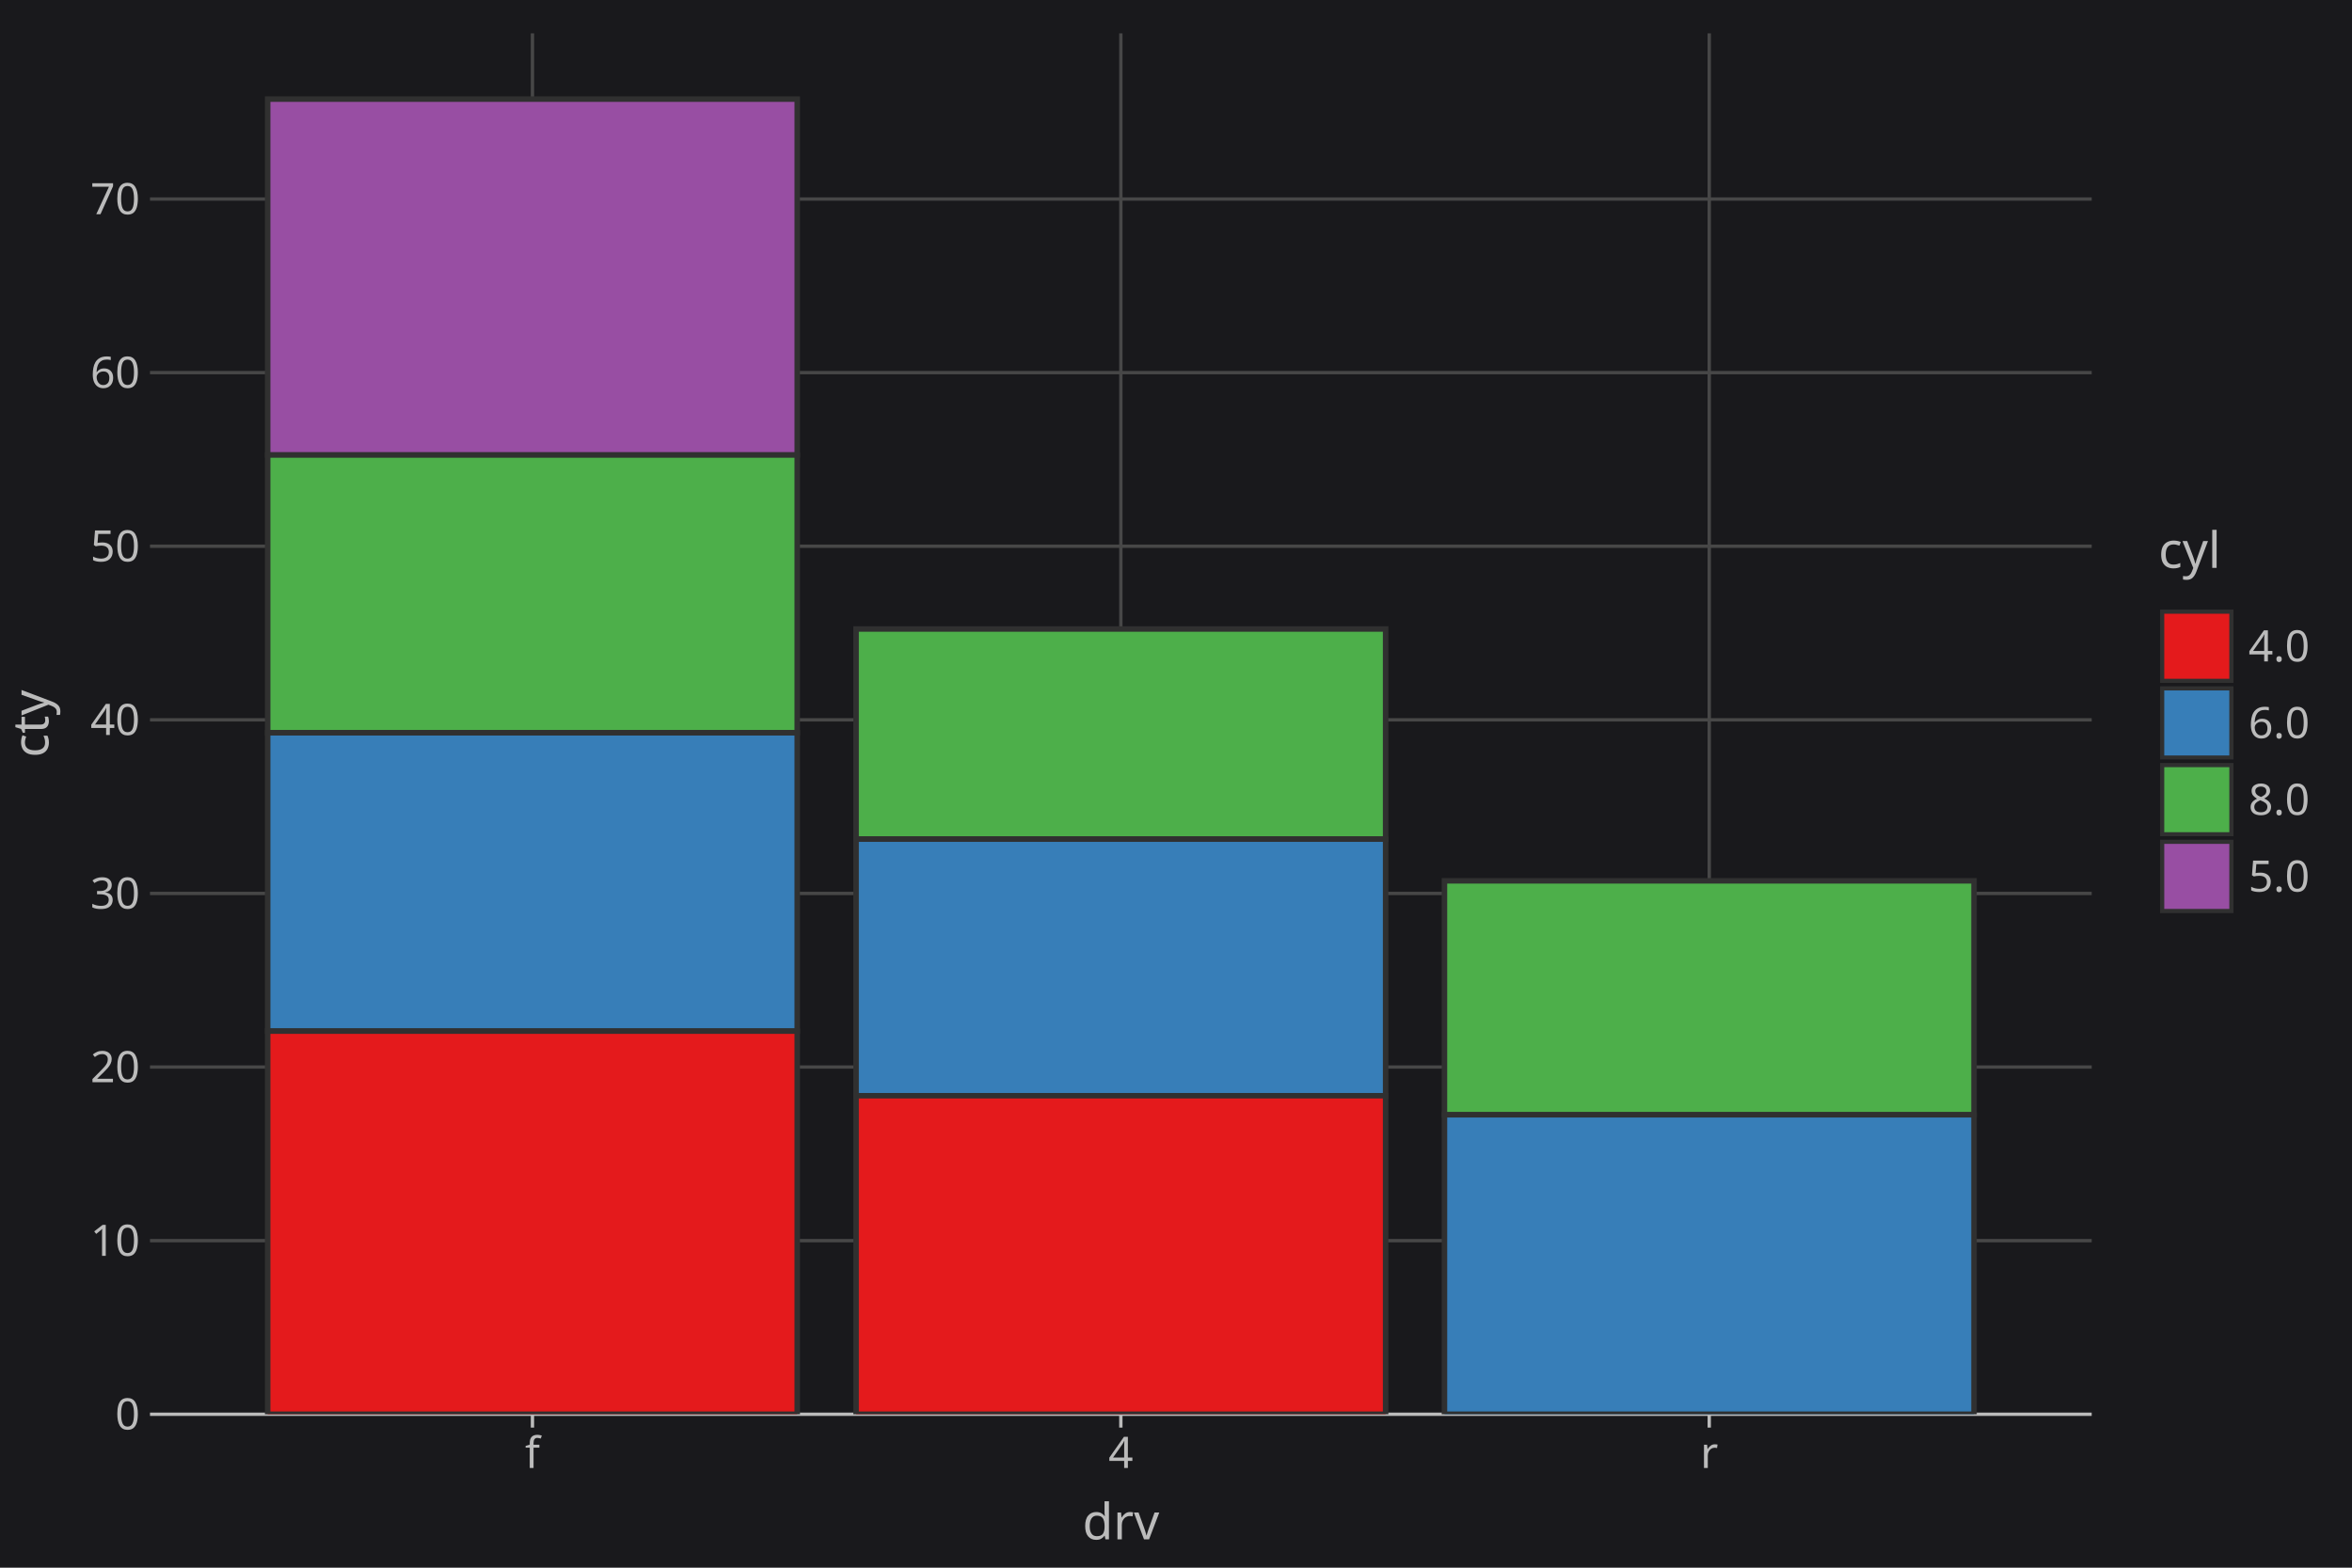
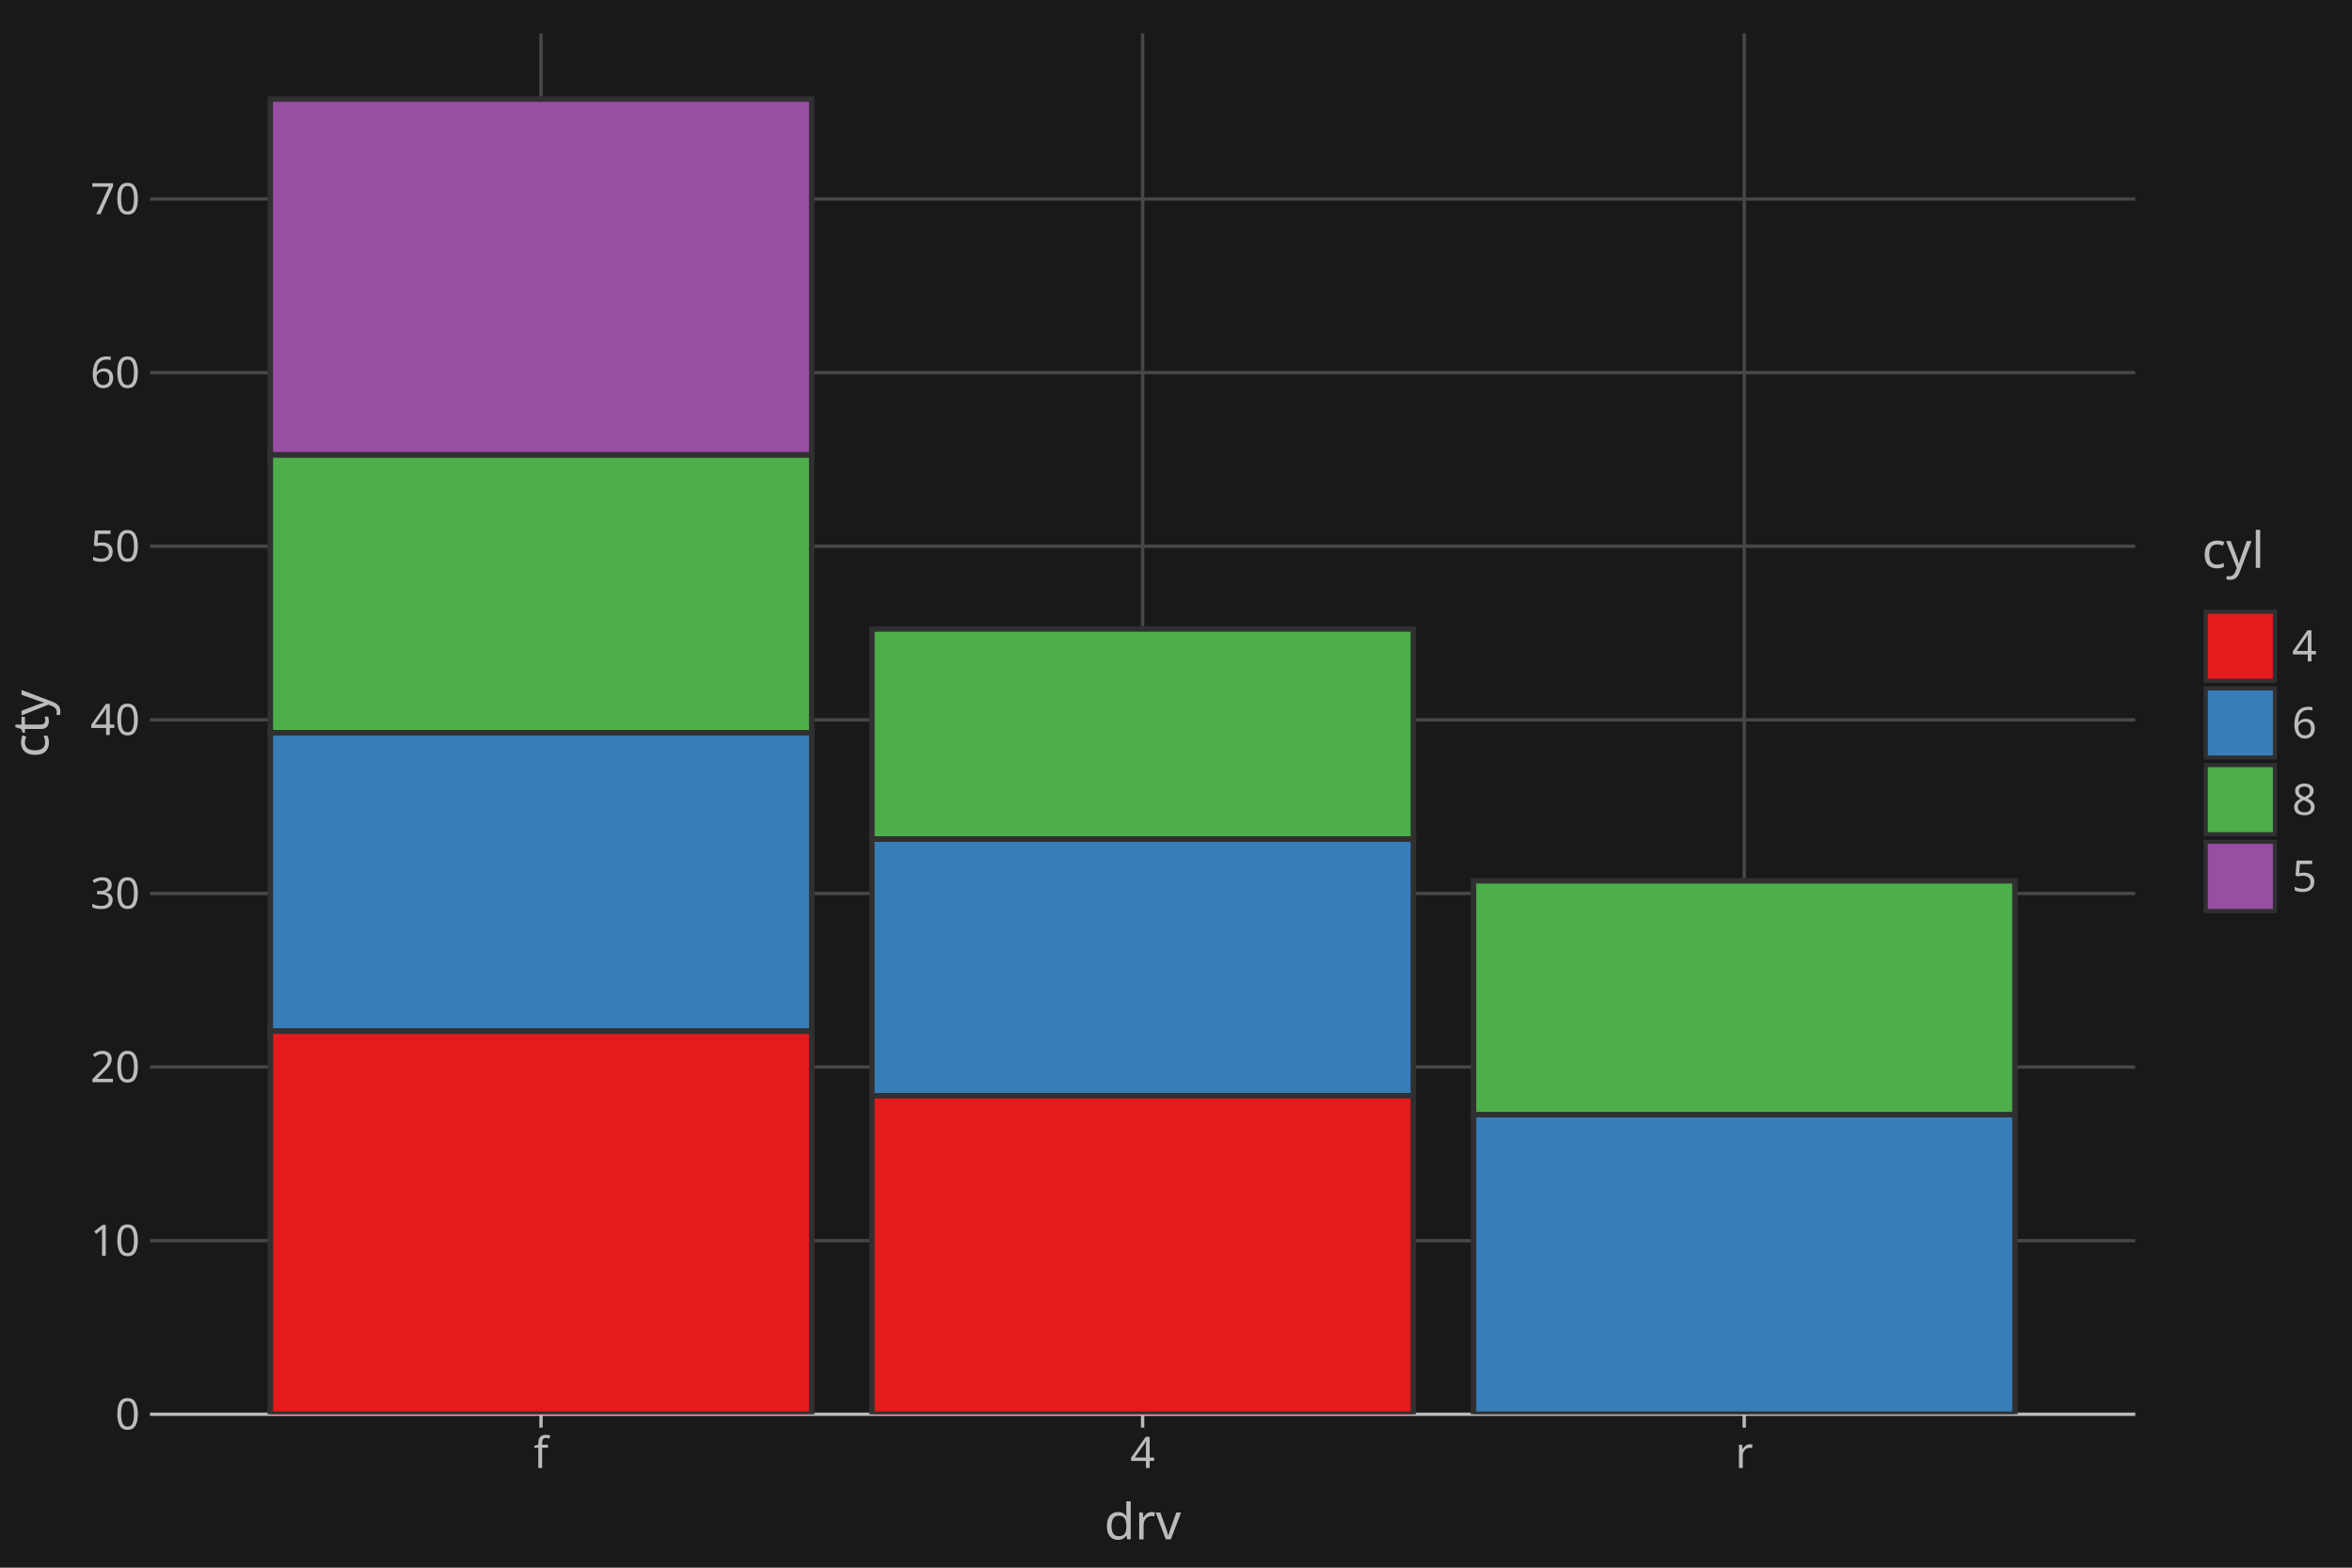
<svg xmlns="http://www.w3.org/2000/svg" class="plt-container" width="705.0" height="470.0">
  <style type="text/css">
  .plt-container {
   font-family: Lucida Grande, sans-serif;
   user-select: none;
   -webkit-user-select: none;
   -moz-user-select: none;
   -ms-user-select: none;
}
text {
   text-rendering: optimizeLegibility;
}
#xXxprefixXx0 .plot-title {
   fill: #bbbbbb;
   font-family: Lucida Grande, sans-serif;
   font-size: 16.0px;
   font-weight: normal;
   font-style: normal;   
}
#xXxprefixXx0 .plot-subtitle {
   fill: #bbbbbb;
   font-family: Lucida Grande, sans-serif;
   font-size: 15.0px;
   font-weight: normal;
   font-style: normal;   
}
#xXxprefixXx0 .plot-caption {
   fill: #bbbbbb;
   font-family: Lucida Grande, sans-serif;
   font-size: 13.0px;
   font-weight: normal;
   font-style: normal;   
}
#xXxprefixXx0 .legend-title {
   fill: #bbbbbb;
   font-family: Lucida Grande, sans-serif;
   font-size: 15.0px;
   font-weight: normal;
   font-style: normal;   
}
#xXxprefixXx0 .legend-item {
   fill: #bbbbbb;
   font-family: Lucida Grande, sans-serif;
   font-size: 13.0px;
   font-weight: normal;
   font-style: normal;   
}
#xXxprefixXx0 .axis-title-x {
   fill: #bbbbbb;
   font-family: Lucida Grande, sans-serif;
   font-size: 15.0px;
   font-weight: normal;
   font-style: normal;   
}
#xXxprefixXx0 .axis-text-x {
   fill: #bbbbbb;
   font-family: Lucida Grande, sans-serif;
   font-size: 13.0px;
   font-weight: normal;
   font-style: normal;   
}
#xXxprefixXx2 .axis-tooltip-text-x {
   fill: #303030;
   font-family: Lucida Grande, sans-serif;
   font-size: 13.0px;
   font-weight: normal;
   font-style: normal;   
}
#xXxprefixXx0 .axis-title-y {
   fill: #bbbbbb;
   font-family: Lucida Grande, sans-serif;
   font-size: 15.0px;
   font-weight: normal;
   font-style: normal;   
}
#xXxprefixXx0 .axis-text-y {
   fill: #bbbbbb;
   font-family: Lucida Grande, sans-serif;
   font-size: 13.0px;
   font-weight: normal;
   font-style: normal;   
}
#xXxprefixXx2 .axis-tooltip-text-y {
   fill: #303030;
   font-family: Lucida Grande, sans-serif;
   font-size: 13.0px;
   font-weight: normal;
   font-style: normal;   
}
#xXxprefixXx0 .facet-strip-text-x {
   fill: #bbbbbb;
   font-family: Lucida Grande, sans-serif;
   font-size: 13.0px;
   font-weight: normal;
   font-style: normal;   
}
#xXxprefixXx0 .facet-strip-text-y {
   fill: #bbbbbb;
   font-family: Lucida Grande, sans-serif;
   font-size: 13.0px;
   font-weight: normal;
   font-style: normal;   
}
#xXxprefixXx2 .tooltip-text {
   fill: #bbbbbb;
   font-family: Lucida Grande, sans-serif;
   font-size: 13.0px;
   font-weight: normal;
   font-style: normal;   
}
#xXxprefixXx2 .tooltip-title {
   fill: #bbbbbb;
   font-family: Lucida Grande, sans-serif;
   font-size: 13.0px;
   font-weight: bold;
   font-style: normal;   
}
#xXxprefixXx2 .tooltip-label {
   fill: #bbbbbb;
   font-family: Lucida Grande, sans-serif;
   font-size: 13.0px;
   font-weight: bold;
   font-style: normal;   
}

  </style>
  <g id="xXxprefixXx0">
    <path fill-rule="evenodd" fill="rgb(25,25,28)" fill-opacity="1.0" d="M0.0 0.0 L0.0 470.0 L705.0 470.0 L705.0 0.0 Z">
    </path>
    <g transform="translate(23.0 10.0 ) ">
      <g transform="translate(21.96121 414.0 ) ">
-         <line x1="114.639" y1="-0.0" x2="114.639" y2="-414.0" stroke="rgb(71,71,71)" stroke-opacity="1.0" stroke-width="1.0">
-         </line>
-         <line x1="291.007" y1="-0.0" x2="291.007" y2="-414.0" stroke="rgb(71,71,71)" stroke-opacity="1.0" stroke-width="1.0">
-         </line>
-         <line x1="467.375" y1="-0.0" x2="467.375" y2="-414.0" stroke="rgb(71,71,71)" stroke-opacity="1.0" stroke-width="1.0">
-         </line>
-         <g transform="translate(114.6391 0.0 ) ">
+         <line x1="117.21" y1="-0.0" x2="117.21" y2="-414.0" stroke="rgb(71,71,71)" stroke-opacity="1.0" stroke-width="1.0">
+         </line>
+         <line x1="297.534" y1="-0.0" x2="297.534" y2="-414.0" stroke="rgb(71,71,71)" stroke-opacity="1.0" stroke-width="1.0">
+         </line>
+         <line x1="477.858" y1="-0.0" x2="477.858" y2="-414.0" stroke="rgb(71,71,71)" stroke-opacity="1.0" stroke-width="1.0">
+         </line>
+         <g transform="translate(117.2103 0.0 ) ">
          <line stroke-width="1.0" stroke="rgb(187,187,187)" stroke-opacity="1.0" x2="0.0" y2="4.0">
          </line>
          <g transform="translate(0.0 7.0 ) ">
            <text class="axis-text-x" text-anchor="middle" dy="0.7em">
            f
            </text>
          </g>
        </g>
-         <g transform="translate(291.0069 0.0 ) ">
+         <g transform="translate(297.5339 0.0 ) ">
          <line stroke-width="1.0" stroke="rgb(187,187,187)" stroke-opacity="1.0" x2="0.0" y2="4.0">
          </line>
          <g transform="translate(0.0 7.0 ) ">
            <text class="axis-text-x" text-anchor="middle" dy="0.7em">
            4
            </text>
          </g>
        </g>
-         <g transform="translate(467.3747 0.0 ) ">
+         <g transform="translate(477.8575 0.0 ) ">
          <line stroke-width="1.0" stroke="rgb(187,187,187)" stroke-opacity="1.0" x2="0.0" y2="4.0">
          </line>
          <g transform="translate(0.0 7.0 ) ">
            <text class="axis-text-x" text-anchor="middle" dy="0.7em">
            r
            </text>
          </g>
        </g>
-         <line x1="0.0" y1="0.0" x2="582.014" y2="0.0" stroke-width="1.0" stroke="rgb(187,187,187)" stroke-opacity="1.0">
+         <line x1="0.0" y1="0.0" x2="595.068" y2="0.0" stroke-width="1.0" stroke="rgb(187,187,187)" stroke-opacity="1.0">
        </line>
      </g>
      <g transform="translate(21.96121 0.0 ) ">
-         <line x1="0.0" y1="361.953" x2="582.014" y2="361.953" stroke="rgb(71,71,71)" stroke-opacity="1.0" stroke-width="1.0">
-         </line>
-         <line x1="0.0" y1="309.905" x2="582.014" y2="309.905" stroke="rgb(71,71,71)" stroke-opacity="1.0" stroke-width="1.0">
-         </line>
-         <line x1="0.0" y1="257.858" x2="582.014" y2="257.858" stroke="rgb(71,71,71)" stroke-opacity="1.0" stroke-width="1.0">
-         </line>
-         <line x1="0.0" y1="205.81" x2="582.014" y2="205.81" stroke="rgb(71,71,71)" stroke-opacity="1.0" stroke-width="1.0">
-         </line>
-         <line x1="0.0" y1="153.763" x2="582.014" y2="153.763" stroke="rgb(71,71,71)" stroke-opacity="1.0" stroke-width="1.0">
-         </line>
-         <line x1="0.0" y1="101.715" x2="582.014" y2="101.715" stroke="rgb(71,71,71)" stroke-opacity="1.0" stroke-width="1.0">
-         </line>
-         <line x1="0.0" y1="49.668" x2="582.014" y2="49.668" stroke="rgb(71,71,71)" stroke-opacity="1.0" stroke-width="1.0">
+         <line x1="0.0" y1="361.953" x2="595.068" y2="361.953" stroke="rgb(71,71,71)" stroke-opacity="1.0" stroke-width="1.0">
+         </line>
+         <line x1="0.0" y1="309.905" x2="595.068" y2="309.905" stroke="rgb(71,71,71)" stroke-opacity="1.0" stroke-width="1.0">
+         </line>
+         <line x1="0.0" y1="257.858" x2="595.068" y2="257.858" stroke="rgb(71,71,71)" stroke-opacity="1.0" stroke-width="1.0">
+         </line>
+         <line x1="0.0" y1="205.81" x2="595.068" y2="205.81" stroke="rgb(71,71,71)" stroke-opacity="1.0" stroke-width="1.0">
+         </line>
+         <line x1="0.0" y1="153.763" x2="595.068" y2="153.763" stroke="rgb(71,71,71)" stroke-opacity="1.0" stroke-width="1.0">
+         </line>
+         <line x1="0.0" y1="101.715" x2="595.068" y2="101.715" stroke="rgb(71,71,71)" stroke-opacity="1.0" stroke-width="1.0">
+         </line>
+         <line x1="0.0" y1="49.668" x2="595.068" y2="49.668" stroke="rgb(71,71,71)" stroke-opacity="1.0" stroke-width="1.0">
        </line>
        <g transform="translate(0.0 414.0 ) ">
          <g transform="translate(-3.0 0.0 ) ">
            <text class="axis-text-y" text-anchor="end" dy="0.35em">
            0
            </text>
          </g>
        </g>
        <g transform="translate(0.0 361.9525 ) ">
          <g transform="translate(-3.0 0.0 ) ">
            <text class="axis-text-y" text-anchor="end" dy="0.35em">
            10
            </text>
          </g>
        </g>
        <g transform="translate(0.0 309.905 ) ">
          <g transform="translate(-3.0 0.0 ) ">
            <text class="axis-text-y" text-anchor="end" dy="0.35em">
            20
            </text>
          </g>
        </g>
        <g transform="translate(0.0 257.8576 ) ">
          <g transform="translate(-3.0 0.0 ) ">
            <text class="axis-text-y" text-anchor="end" dy="0.35em">
            30
            </text>
          </g>
        </g>
        <g transform="translate(0.0 205.8101 ) ">
          <g transform="translate(-3.0 0.0 ) ">
            <text class="axis-text-y" text-anchor="end" dy="0.35em">
            40
            </text>
          </g>
        </g>
        <g transform="translate(0.0 153.7626 ) ">
          <g transform="translate(-3.0 0.0 ) ">
            <text class="axis-text-y" text-anchor="end" dy="0.35em">
            50
            </text>
          </g>
        </g>
        <g transform="translate(0.0 101.7151 ) ">
          <g transform="translate(-3.0 0.0 ) ">
            <text class="axis-text-y" text-anchor="end" dy="0.35em">
            60
            </text>
          </g>
        </g>
        <g transform="translate(0.0 49.66767 ) ">
          <g transform="translate(-3.0 0.0 ) ">
            <text class="axis-text-y" text-anchor="end" dy="0.35em">
            70
            </text>
          </g>
        </g>
      </g>
-       <g transform="translate(21.96121 0.0 ) " clip-path="url(#xXxprefixXx1)" clip-bounds-jfx="[rect (0.0, 0.0), (582.014, 414.0)]">
+       <g transform="translate(21.96121 0.0 ) " clip-path="url(#xXxprefixXx1)" clip-bounds-jfx="[rect (0.0, 0.0), (595.068, 414.0)]">
        <defs>
          <clipPath id="xXxprefixXx1">
-             <rect x="0.0" y="0.0" width="582.014" height="414.0">
+             <rect x="0.0" y="0.0" width="595.068" height="414.0">
            </rect>
          </clipPath>
        </defs>
-         <rect x="35.274" y="19.714" height="106.697" width="158.731" stroke="rgb(48,48,48)" stroke-opacity="1.0" fill="rgb(152,78,163)" fill-opacity="1.0" stroke-width="1.65">
-         </rect>
-         <rect x="35.274" y="126.412" height="83.276" width="158.731" stroke="rgb(48,48,48)" stroke-opacity="1.0" fill="rgb(77,175,74)" fill-opacity="1.0" stroke-width="1.65">
-         </rect>
-         <rect x="388.009" y="254.078" height="70.14" width="158.731" stroke="rgb(48,48,48)" stroke-opacity="1.0" fill="rgb(77,175,74)" fill-opacity="1.0" stroke-width="1.65">
-         </rect>
-         <rect x="211.641" y="178.572" height="62.999" width="158.731" stroke="rgb(48,48,48)" stroke-opacity="1.0" fill="rgb(77,175,74)" fill-opacity="1.0" stroke-width="1.65">
-         </rect>
-         <rect x="388.009" y="324.218" height="89.782" width="158.731" stroke="rgb(48,48,48)" stroke-opacity="1.0" fill="rgb(55,126,184)" fill-opacity="1.0" stroke-width="1.65">
-         </rect>
-         <rect x="211.641" y="241.572" height="76.933" width="158.731" stroke="rgb(48,48,48)" stroke-opacity="1.0" fill="rgb(55,126,184)" fill-opacity="1.0" stroke-width="1.65">
-         </rect>
-         <rect x="35.274" y="209.688" height="89.449" width="158.731" stroke="rgb(48,48,48)" stroke-opacity="1.0" fill="rgb(55,126,184)" fill-opacity="1.0" stroke-width="1.65">
-         </rect>
-         <rect x="211.641" y="318.504" height="95.496" width="158.731" stroke="rgb(48,48,48)" stroke-opacity="1.0" fill="rgb(228,26,28)" fill-opacity="1.0" stroke-width="1.65">
-         </rect>
-         <rect x="35.274" y="299.137" height="114.863" width="158.731" stroke="rgb(48,48,48)" stroke-opacity="1.0" fill="rgb(228,26,28)" fill-opacity="1.0" stroke-width="1.65">
+         <rect x="36.065" y="19.714" height="106.697" width="162.291" stroke="rgb(48,48,48)" stroke-opacity="1.0" fill="rgb(152,78,163)" fill-opacity="1.0" stroke-width="1.65">
+         </rect>
+         <rect x="36.065" y="126.412" height="83.276" width="162.291" stroke="rgb(48,48,48)" stroke-opacity="1.0" fill="rgb(77,175,74)" fill-opacity="1.0" stroke-width="1.65">
+         </rect>
+         <rect x="396.712" y="254.078" height="70.14" width="162.291" stroke="rgb(48,48,48)" stroke-opacity="1.0" fill="rgb(77,175,74)" fill-opacity="1.0" stroke-width="1.65">
+         </rect>
+         <rect x="216.388" y="178.572" height="62.999" width="162.291" stroke="rgb(48,48,48)" stroke-opacity="1.0" fill="rgb(77,175,74)" fill-opacity="1.0" stroke-width="1.65">
+         </rect>
+         <rect x="396.712" y="324.218" height="89.782" width="162.291" stroke="rgb(48,48,48)" stroke-opacity="1.0" fill="rgb(55,126,184)" fill-opacity="1.0" stroke-width="1.65">
+         </rect>
+         <rect x="216.388" y="241.572" height="76.933" width="162.291" stroke="rgb(48,48,48)" stroke-opacity="1.0" fill="rgb(55,126,184)" fill-opacity="1.0" stroke-width="1.65">
+         </rect>
+         <rect x="36.065" y="209.688" height="89.449" width="162.291" stroke="rgb(48,48,48)" stroke-opacity="1.0" fill="rgb(55,126,184)" fill-opacity="1.0" stroke-width="1.65">
+         </rect>
+         <rect x="216.388" y="318.504" height="95.496" width="162.291" stroke="rgb(48,48,48)" stroke-opacity="1.0" fill="rgb(228,26,28)" fill-opacity="1.0" stroke-width="1.65">
+         </rect>
+         <rect x="36.065" y="299.137" height="114.863" width="162.291" stroke="rgb(48,48,48)" stroke-opacity="1.0" fill="rgb(228,26,28)" fill-opacity="1.0" stroke-width="1.65">
        </rect>
      </g>
    </g>
    <g transform="translate(14.5 217.0 ) rotate(-90.0 ) ">
      <text class="axis-title-y" y="0.0" text-anchor="middle">
      cty
      </text>
    </g>
-     <g transform="translate(335.9681 461.5 ) ">
+     <g transform="translate(342.4952 461.5 ) ">
      <text class="axis-title-x" y="0.0" text-anchor="middle">
      drv
      </text>
    </g>
-     <g transform="translate(636.975 149.75 ) ">
-       <rect x="5.0" y="5.0" height="124.5" width="58.025" stroke="rgb(187,187,187)" stroke-opacity="1.0" stroke-width="0.0" fill="rgb(25,25,28)" fill-opacity="1.0">
+     <g transform="translate(650.0291 149.75 ) ">
+       <rect x="5.0" y="5.0" height="124.5" width="44.971" stroke="rgb(187,187,187)" stroke-opacity="1.0" stroke-width="0.0" fill="rgb(25,25,28)" fill-opacity="1.0">
      </rect>
      <g transform="translate(10.0 10.0 ) ">
        <g transform="translate(0.0 10.5 ) ">
          <text class="legend-title" y="0.0">
          cyl
          </text>
        </g>
        <g transform="translate(0.0 22.5 ) ">
          <g transform="">
            <g>
              <rect x="0.0" y="0.0" height="23.0" width="23.0" stroke-width="0.0" fill="rgb(25,25,28)" fill-opacity="1.0">
              </rect>
              <g transform="translate(1.0 1.0 ) ">
                <g>
                  <rect x="0.0" y="0.0" height="21.0" width="21.0" stroke="rgb(48,48,48)" stroke-opacity="1.0" fill="rgb(228,26,28)" fill-opacity="1.0" stroke-width="1.5">
                  </rect>
                </g>
              </g>
              <rect x="0.0" y="0.0" height="23.0" width="23.0" stroke="rgb(25,25,28)" stroke-opacity="1.0" stroke-width="1.0" fill-opacity="0.0">
              </rect>
            </g>
            <g transform="translate(26.9903 16.05 ) ">
              <text class="legend-item" y="0.0">
-               4.0
+               4
              </text>
            </g>
          </g>
          <g transform="translate(0.0 23.0 ) ">
            <g>
              <rect x="0.0" y="0.0" height="23.0" width="23.0" stroke-width="0.0" fill="rgb(25,25,28)" fill-opacity="1.0">
              </rect>
              <g transform="translate(1.0 1.0 ) ">
                <g>
                  <rect x="0.0" y="0.0" height="21.0" width="21.0" stroke="rgb(48,48,48)" stroke-opacity="1.0" fill="rgb(55,126,184)" fill-opacity="1.0" stroke-width="1.5">
                  </rect>
                </g>
              </g>
              <rect x="0.0" y="0.0" height="23.0" width="23.0" stroke="rgb(25,25,28)" stroke-opacity="1.0" stroke-width="1.0" fill-opacity="0.0">
              </rect>
            </g>
            <g transform="translate(26.9903 16.05 ) ">
              <text class="legend-item" y="0.0">
-               6.0
+               6
              </text>
            </g>
          </g>
          <g transform="translate(0.0 46.0 ) ">
            <g>
              <rect x="0.0" y="0.0" height="23.0" width="23.0" stroke-width="0.0" fill="rgb(25,25,28)" fill-opacity="1.0">
              </rect>
              <g transform="translate(1.0 1.0 ) ">
                <g>
                  <rect x="0.0" y="0.0" height="21.0" width="21.0" stroke="rgb(48,48,48)" stroke-opacity="1.0" fill="rgb(77,175,74)" fill-opacity="1.0" stroke-width="1.5">
                  </rect>
                </g>
              </g>
              <rect x="0.0" y="0.0" height="23.0" width="23.0" stroke="rgb(25,25,28)" stroke-opacity="1.0" stroke-width="1.0" fill-opacity="0.0">
              </rect>
            </g>
            <g transform="translate(26.9903 16.05 ) ">
              <text class="legend-item" y="0.0">
-               8.0
+               8
              </text>
            </g>
          </g>
          <g transform="translate(0.0 69.0 ) ">
            <g>
              <rect x="0.0" y="0.0" height="23.0" width="23.0" stroke-width="0.0" fill="rgb(25,25,28)" fill-opacity="1.0">
              </rect>
              <g transform="translate(1.0 1.0 ) ">
                <g>
                  <rect x="0.0" y="0.0" height="21.0" width="21.0" stroke="rgb(48,48,48)" stroke-opacity="1.0" fill="rgb(152,78,163)" fill-opacity="1.0" stroke-width="1.5">
                  </rect>
                </g>
              </g>
              <rect x="0.0" y="0.0" height="23.0" width="23.0" stroke="rgb(25,25,28)" stroke-opacity="1.0" stroke-width="1.0" fill-opacity="0.0">
              </rect>
            </g>
            <g transform="translate(26.9903 16.05 ) ">
              <text class="legend-item" y="0.0">
-               5.0
+               5
              </text>
            </g>
          </g>
        </g>
      </g>
    </g>
    <path fill="rgb(0,0,0)" fill-opacity="0.0" stroke="rgb(187,187,187)" stroke-opacity="1.0" stroke-width="0.0" d="M0.0 0.0 L0.0 470.0 L705.0 470.0 L705.0 0.0 Z">
    </path>
  </g>
  <g id="xXxprefixXx2">
  </g>
</svg>
